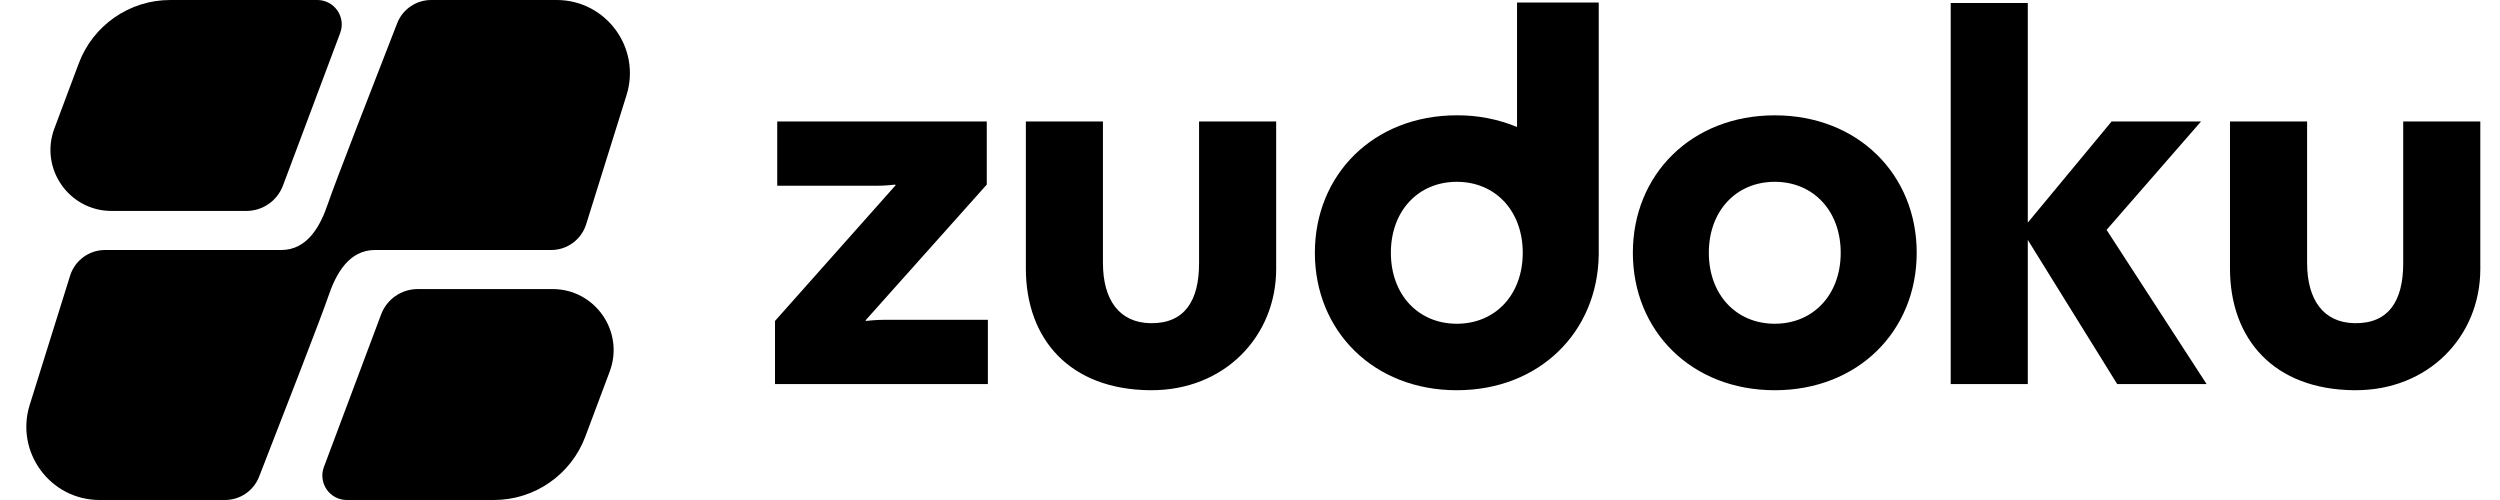
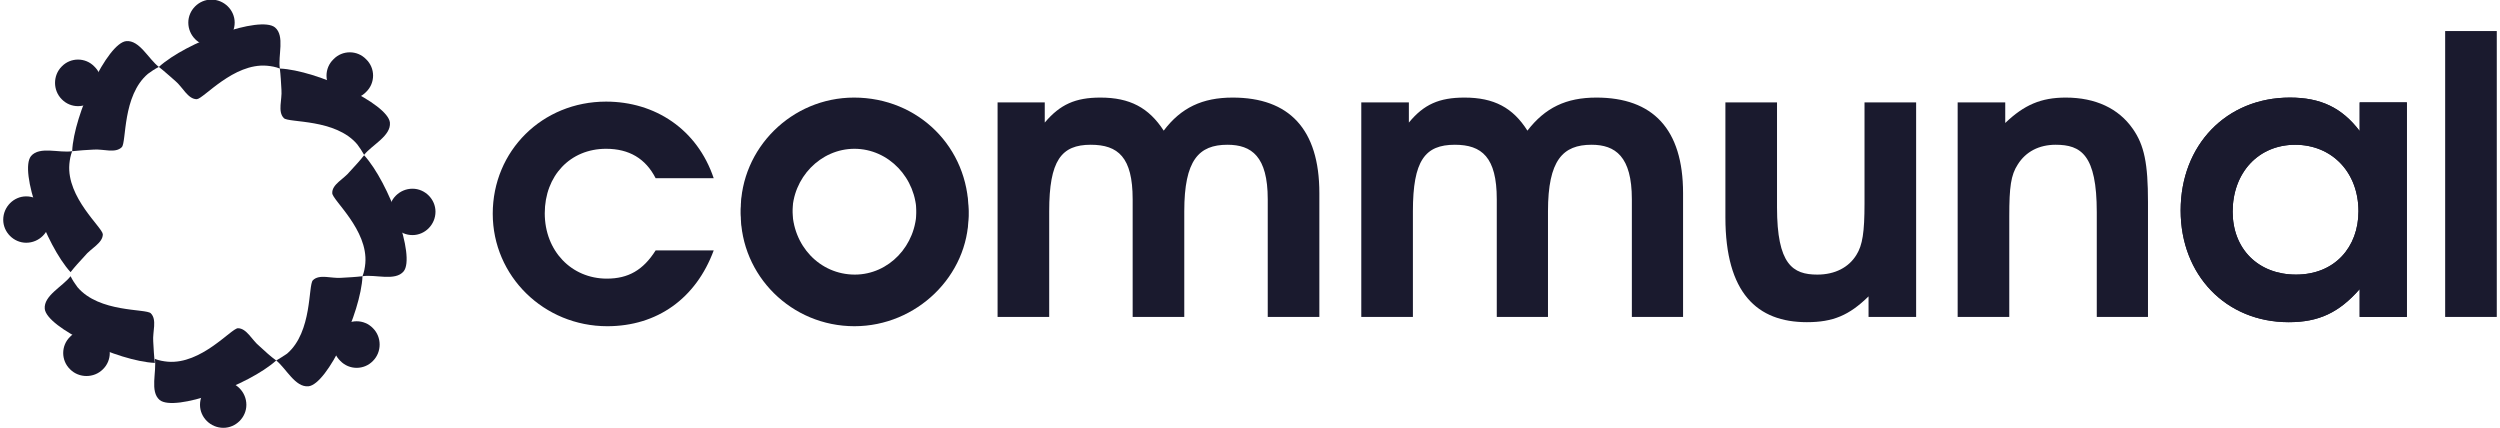
- <svg xmlns="http://www.w3.org/2000/svg" width="120" height="24" fill="none" viewBox="0 0 120 24">
-   <g fill="#000">
-     <path fill-rule="evenodd" d="M19.064 1.116A1.754 1.754 0 0 1 20.7 0h6.018c2.372 0 4.063 2.3 3.356 4.564l-1.939 6.203A1.758 1.758 0 0 1 26.459 12H18c-1.243 0-1.875 1.125-2.25 2.25-.291.873-2.39 6.265-3.314 8.634A1.754 1.754 0 0 1 10.8 24H4.782c-2.372 0-4.063-2.3-3.356-4.564l1.939-6.203A1.758 1.758 0 0 1 5.042 12H13.5c1.243 0 1.875-1.125 2.25-2.25.291-.873 2.39-6.265 3.314-8.634Z" clip-rule="evenodd" />
-     <path d="M20.05 13.875c-.782 0-1.481.485-1.756 1.217l-2.747 7.325A1.172 1.172 0 0 0 16.645 24h7.06a4.688 4.688 0 0 0 4.39-3.042l1.171-3.125c.718-1.915-.697-3.958-2.743-3.958H20.05ZM8.17 0a4.688 4.688 0 0 0-4.389 3.042L2.61 6.167c-.718 1.915.698 3.958 2.743 3.958h6.473c.782 0 1.482-.485 1.756-1.217l2.747-7.325A1.172 1.172 0 0 0 15.231 0H8.17ZM37.2 18.436v-3.03l5.793-6.518-.027-.027c-.536.054-.59.054-1.153.054h-4.506V5.83h10.058v3.03l-5.82 6.518.027.026c.536-.053.616-.053 1.18-.053h4.666v3.084H37.2ZM55.222 18.731c-3.863-.027-5.981-2.44-5.981-5.847V5.831h3.7v6.785c0 1.77.779 2.87 2.28 2.897 1.637.027 2.334-1.073 2.334-2.87V5.83h3.701v7.08c0 3.245-2.494 5.847-6.034 5.82ZM85.19 18.731c-3.997 0-6.813-2.843-6.813-6.598s2.816-6.597 6.812-6.597c3.996 0 6.813 2.842 6.813 6.597 0 3.755-2.817 6.598-6.813 6.598Zm0-3.192c1.85 0 3.164-1.394 3.164-3.406 0-2.011-1.314-3.406-3.165-3.406-1.85 0-3.165 1.395-3.165 3.406 0 2.012 1.315 3.407 3.165 3.407ZM101.626 18.436l-4.292-6.92v6.92h-3.7V.145h3.7v10.54l4.023-4.854h4.292l-4.533 5.203 4.801 7.402h-4.291ZM113.02 18.731c-3.862-.027-5.981-2.44-5.981-5.847V5.831h3.702v6.785c0 1.77.777 2.87 2.279 2.897 1.636.027 2.334-1.073 2.334-2.87V5.83h3.701v7.08c0 3.245-2.494 5.847-6.035 5.82Z" />
-     <path fill-rule="evenodd" d="M76.74.12h-3.922v5.975a7.44 7.44 0 0 0-2.891-.56c-3.996 0-6.813 2.843-6.813 6.598s2.817 6.598 6.813 6.598c3.958 0 6.759-2.79 6.811-6.492h.001V.12Zm-3.648 12.013c0 2.012-1.314 3.407-3.165 3.407-1.85 0-3.165-1.395-3.165-3.407 0-2.011 1.314-3.406 3.165-3.406 1.85 0 3.165 1.395 3.165 3.406Z" clip-rule="evenodd" />
+ <svg xmlns="http://www.w3.org/2000/svg" version="1.2" viewBox="0 0 620 106" width="620" height="106">
+   <style>
+ 		.s0 { fill: #1a1a2e }
+ 		.s1 { fill: #1a1a2e }
+ 		.s2 { fill: #1a1a2e }
+ 		.s3 { fill: #1a1a2e }
+ 		.s4 { fill: #1a1a2e }
+ 	</style>
+   <g id="Layer 1">
+     <g id="&lt;Group&gt;">
+       <g id="&lt;Group&gt;">
+         <path id="path12505" class="s0" d="m150.6 80.9c-15.7 0-28.4-12.4-28.4-27.9 0-15.6 12.3-27.8 28.1-27.8 12.1 0 22.6 6.8 26.7 19h-14.4c-2.5-4.9-6.6-7.3-12.3-7.3-8.9 0-15.2 6.7-15.2 16 0 9.3 6.6 16.2 15.4 16.2 5.3 0 9-2.1 12.1-7h14.4c-4.4 11.9-14 18.8-26.4 18.8z" />
+         <path id="path12509" fill-rule="evenodd" class="s1" d="m211.9 79.9c-15.6 0-28.2-12.5-28.2-27.9 0-15.2 12.6-27.8 28.1-27.8 16 0 28.4 12.4 28.4 28.2 0 15-12.9 27.5-28.3 27.5zm0-44c-8.4 0-15.4 7.2-15.4 15.9 0 9.1 6.8 16.3 15.5 16.3 8.4 0 15.3-7.2 15.3-16.1 0-8.8-6.9-16.1-15.4-16.1z" />
+         <path id="path12517" fill-rule="evenodd" class="s0" d="m211.9 80.9c-15.6 0-28.2-12.5-28.2-27.9 0-15.2 12.6-27.8 28.1-27.8 16 0 28.4 12.4 28.4 28.2 0 15-12.9 27.5-28.3 27.5zm0-44c-8.4 0-15.4 7.2-15.4 15.9 0 9.1 6.8 16.3 15.5 16.3 8.4 0 15.3-7.2 15.3-16.1 0-8.8-6.9-16.1-15.4-16.1z" />
+         <path id="path12525" class="s0" d="m314.4 78.6v-29.2c0-10.6-4-13.5-10-13.5-7.1 0-10.7 3.8-10.7 16.5v26.2h-12.8v-29.2c0-10.4-3.6-13.5-10.4-13.5-7.3 0-10.3 3.9-10.3 16.5v26.2h-12.8v-53.2h11.7v5c3.8-4.5 7.6-6.2 13.8-6.2 7.3 0 12 2.5 15.7 8.2 4.3-5.7 9.6-8.2 17.1-8.2 14 0 21.5 7.8 21.5 23.7v30.7z" />
+         <path id="path12533" class="s0" d="m404.7 78.6v-29.2c0-10.6-4.1-13.5-10-13.5-7.1 0-10.8 3.8-10.8 16.5v26.2h-12.7v-29.2c0-10.4-3.7-13.5-10.4-13.5-7.4 0-10.4 3.9-10.4 16.5v26.2h-12.8v-53.2h11.8v5c3.7-4.5 7.5-6.2 13.8-6.2 7.3 0 12 2.5 15.6 8.2 4.4-5.7 9.6-8.2 17.1-8.2 14 0 21.5 7.8 21.5 23.7v30.7z" />
+         <path id="path12541" class="s0" d="m463.4 78.6v-5.1c-4.8 4.7-8.8 6.4-15.3 6.4-12.3 0-20.2-7.2-20.2-26v-28.5h12.8v26c0 14.2 3.9 16.7 10 16.7 4.4 0 7.8-1.8 9.7-4.9 1.5-2.4 2-5.6 2-12.7v-25.1h12.8v53.2z" />
+         <path id="path12549" class="s0" d="m520 78.6v-26c0-14.2-3.9-16.7-10.2-16.7-4.1 0-7.4 1.7-9.4 4.9-1.7 2.6-2.1 5.6-2.1 12.8v25h-12.8v-53.2h11.8v5.1c4.7-4.5 8.9-6.3 15-6.3 7.4 0 13.1 2.7 16.6 7.7 2.9 4.1 3.8 8.7 3.8 18.2v28.5z" />
+         <path id="path12553" fill-rule="evenodd" class="s1" d="m585.2 78.6v-6.9c-5.1 5.8-10.1 8.2-17.6 8.2-15.6 0-26.8-11.7-26.8-27.7 0-16.2 11.3-28 27.1-28 7.6 0 12.9 2.5 17.3 8.3v-7.1h11.7v53.2zm-16-42.7c-9.1 0-15.5 6.9-15.5 16.6 0 9.3 6.4 15.6 15.7 15.6 9.7 0 15.5-6.9 15.5-15.7 0-9.7-6.6-16.5-15.7-16.5z" />
+         <path id="path12557" fill-rule="evenodd" class="s0" d="m585.2 78.6v-6.9c-5.1 5.8-10.1 8.2-17.6 8.2-15.6 0-26.8-11.7-26.8-27.7 0-16.2 11.3-28 27.1-28 7.6 0 12.9 2.5 17.3 8.3v-7.1h11.7v53.2zm-16-42.7c-9.1 0-15.5 6.9-15.5 16.6 0 9.3 6.4 15.6 15.7 15.6 9.7 0 15.5-6.9 15.5-15.7 0-9.7-6.6-16.5-15.7-16.5z" />
+         <path id="path12559" class="s0" d="m606.4 7.7h12.8v70.9h-12.8z" />
+       </g>
+       <g id="&lt;Group&gt;">
+         <path id="path13290" class="s2" d="m46.7 5.6c0-3.1 2.6-5.7 5.7-5.7 3.2 0 5.8 2.6 5.8 5.7 0 3.2-2.6 5.8-5.8 5.8-3.1 0-5.7-2.6-5.7-5.8z" />
+         <path id="path12591-8-0" class="s2" d="m39.4 16.6c1.3 1 2.7 2.3 4.1 3.5 1.8 1.5 3.1 4.5 5.3 4.5 1.7-0.1 9.1-9 17.4-8.3 1.1 0.1 2.2 0.3 3.2 0.7-0.5-3.2 1.3-8.1-1.2-10.2-3.7-3-22 3.6-28.8 9.8z" />
+         <path id="path13290-0" class="s3" d="m82.7 14.7c2.2-2.3 5.9-2.3 8.1 0 2.3 2.2 2.3 5.9 0 8.1-2.2 2.3-5.9 2.3-8.1 0-2.3-2.2-2.3-5.9 0-8.1z" />
+         <path id="path12591-8-0-4" class="s3" d="m69.4 17c0.2 1.6 0.3 3.5 0.4 5.3 0.2 2.4-1 5.4 0.6 7 1.2 1.2 12.8 0.1 18.2 6.5 0.6 0.8 1.2 1.7 1.7 2.6 2-2.5 6.7-4.7 6.4-8-0.5-4.7-18.2-13-27.3-13.4z" />
+         <path id="path13290-0-2" class="s2" d="m102.3 46.8c3.1 0 5.7 2.6 5.7 5.7 0 3.2-2.6 5.8-5.7 5.8-3.2 0-5.8-2.6-5.8-5.8 0-3.1 2.6-5.7 5.8-5.7z" />
+         <path id="path12591-8-0-4-2" class="s2" d="m90.3 38.5c-1 1.3-2.3 2.7-3.5 4-1.5 1.9-4.5 3.2-4.4 5.4 0 1.7 8.9 9.1 8.2 17.4-0.1 1.1-0.3 2.2-0.7 3.2 3.2-0.5 8.1 1.3 10.2-1.2 3-3.7-3.6-22-9.8-28.8z" />
+         <path id="path13290-0-2-9" class="s4" d="m92.5 81.4c2.2 2.2 2.2 5.9 0 8.1-2.2 2.3-5.9 2.3-8.1 0-2.3-2.2-2.3-5.9 0-8.1 2.2-2.3 5.9-2.3 8.1 0z" />
+         <path id="path12591-8-0-4-2-9" class="s4" d="m89.9 68.5c-1.6 0.2-3.5 0.3-5.3 0.4-2.4 0.2-5.4-1-7 0.6-1.2 1.2-0.1 12.8-6.4 18.2-0.9 0.6-1.8 1.2-2.7 1.7 2.5 2 4.7 6.7 8 6.4 4.7-0.5 13-18.2 13.4-27.3z" />
+         <path id="path13290-0-2-9-9" class="s2" d="m61.1 100.4c0 3.1-2.6 5.7-5.7 5.7-3.2 0-5.8-2.6-5.8-5.7 0-3.2 2.6-5.8 5.8-5.8 3.1 0 5.7 2.6 5.7 5.8z" />
+         <path id="path12591-8-0-4-2-9-2" class="s2" d="m68.5 89.4c-1.4-1-2.8-2.3-4.1-3.5-1.9-1.5-3.2-4.5-5.4-4.5-1.7 0.1-9.1 9-17.4 8.3-1.1-0.1-2.2-0.3-3.2-0.7 0.5 3.2-1.3 8.1 1.2 10.2 3.7 3 22-3.6 28.9-9.8z" />
+         <path id="path13290-0-2-9-9-5" class="s3" d="m25.5 91.6c-2.2 2.2-5.9 2.2-8.1 0-2.3-2.2-2.3-5.9 0-8.1 2.2-2.3 5.9-2.3 8.1 0 2.3 2.2 2.3 5.9 0 8.1z" />
+         <path id="path12591-8-0-4-2-9-2-2" class="s3" d="m38.4 90c-0.2-1.6-0.3-3.5-0.4-5.3-0.2-2.4 1-5.4-0.6-7-1.2-1.2-12.8-0.1-18.2-6.5-0.6-0.8-1.2-1.7-1.7-2.7-2 2.6-6.7 4.8-6.4 8.1 0.5 4.7 18.2 13 27.3 13.4z" />
+         <path id="path13290-0-2-9-9-5-0" class="s2" d="m6.5 60.2c-3.1 0-5.7-2.6-5.7-5.7 0-3.2 2.6-5.8 5.7-5.8 3.2 0 5.8 2.6 5.8 5.8 0 3.1-2.6 5.7-5.8 5.7z" />
+         <path id="path12591-8-0-4-2-9-2-2-9" class="s2" d="m17.5 67.5c1-1.3 2.3-2.7 3.5-4 1.5-1.9 4.5-3.2 4.5-5.4-0.1-1.7-9-9.1-8.3-17.4 0.1-1.1 0.3-2.2 0.7-3.2-3.2 0.5-8.1-1.3-10.2 1.2-3 3.7 3.6 22 9.8 28.8z" />
+         <path id="path13290-0-2-9-9-5-0-1" class="s4" d="m15.3 24.6c-2.2-2.2-2.2-5.9 0-8.1 2.2-2.3 5.9-2.3 8.1 0 2.3 2.2 2.3 5.9 0 8.1-2.2 2.3-5.9 2.3-8.1 0z" />
+         <path id="path12591-8-0-4-2-9-2-2-9-5" class="s4" d="m17.9 37.5c1.7-0.2 3.5-0.3 5.3-0.4 2.4-0.2 5.4 1 7-0.6 1.2-1.2 0.1-12.8 6.5-18.2 0.8-0.6 1.7-1.2 2.7-1.7-2.6-2-4.8-6.7-8.1-6.4-4.7 0.5-13 18.2-13.4 27.3z" />
+       </g>
+     </g>
  </g>
</svg>
